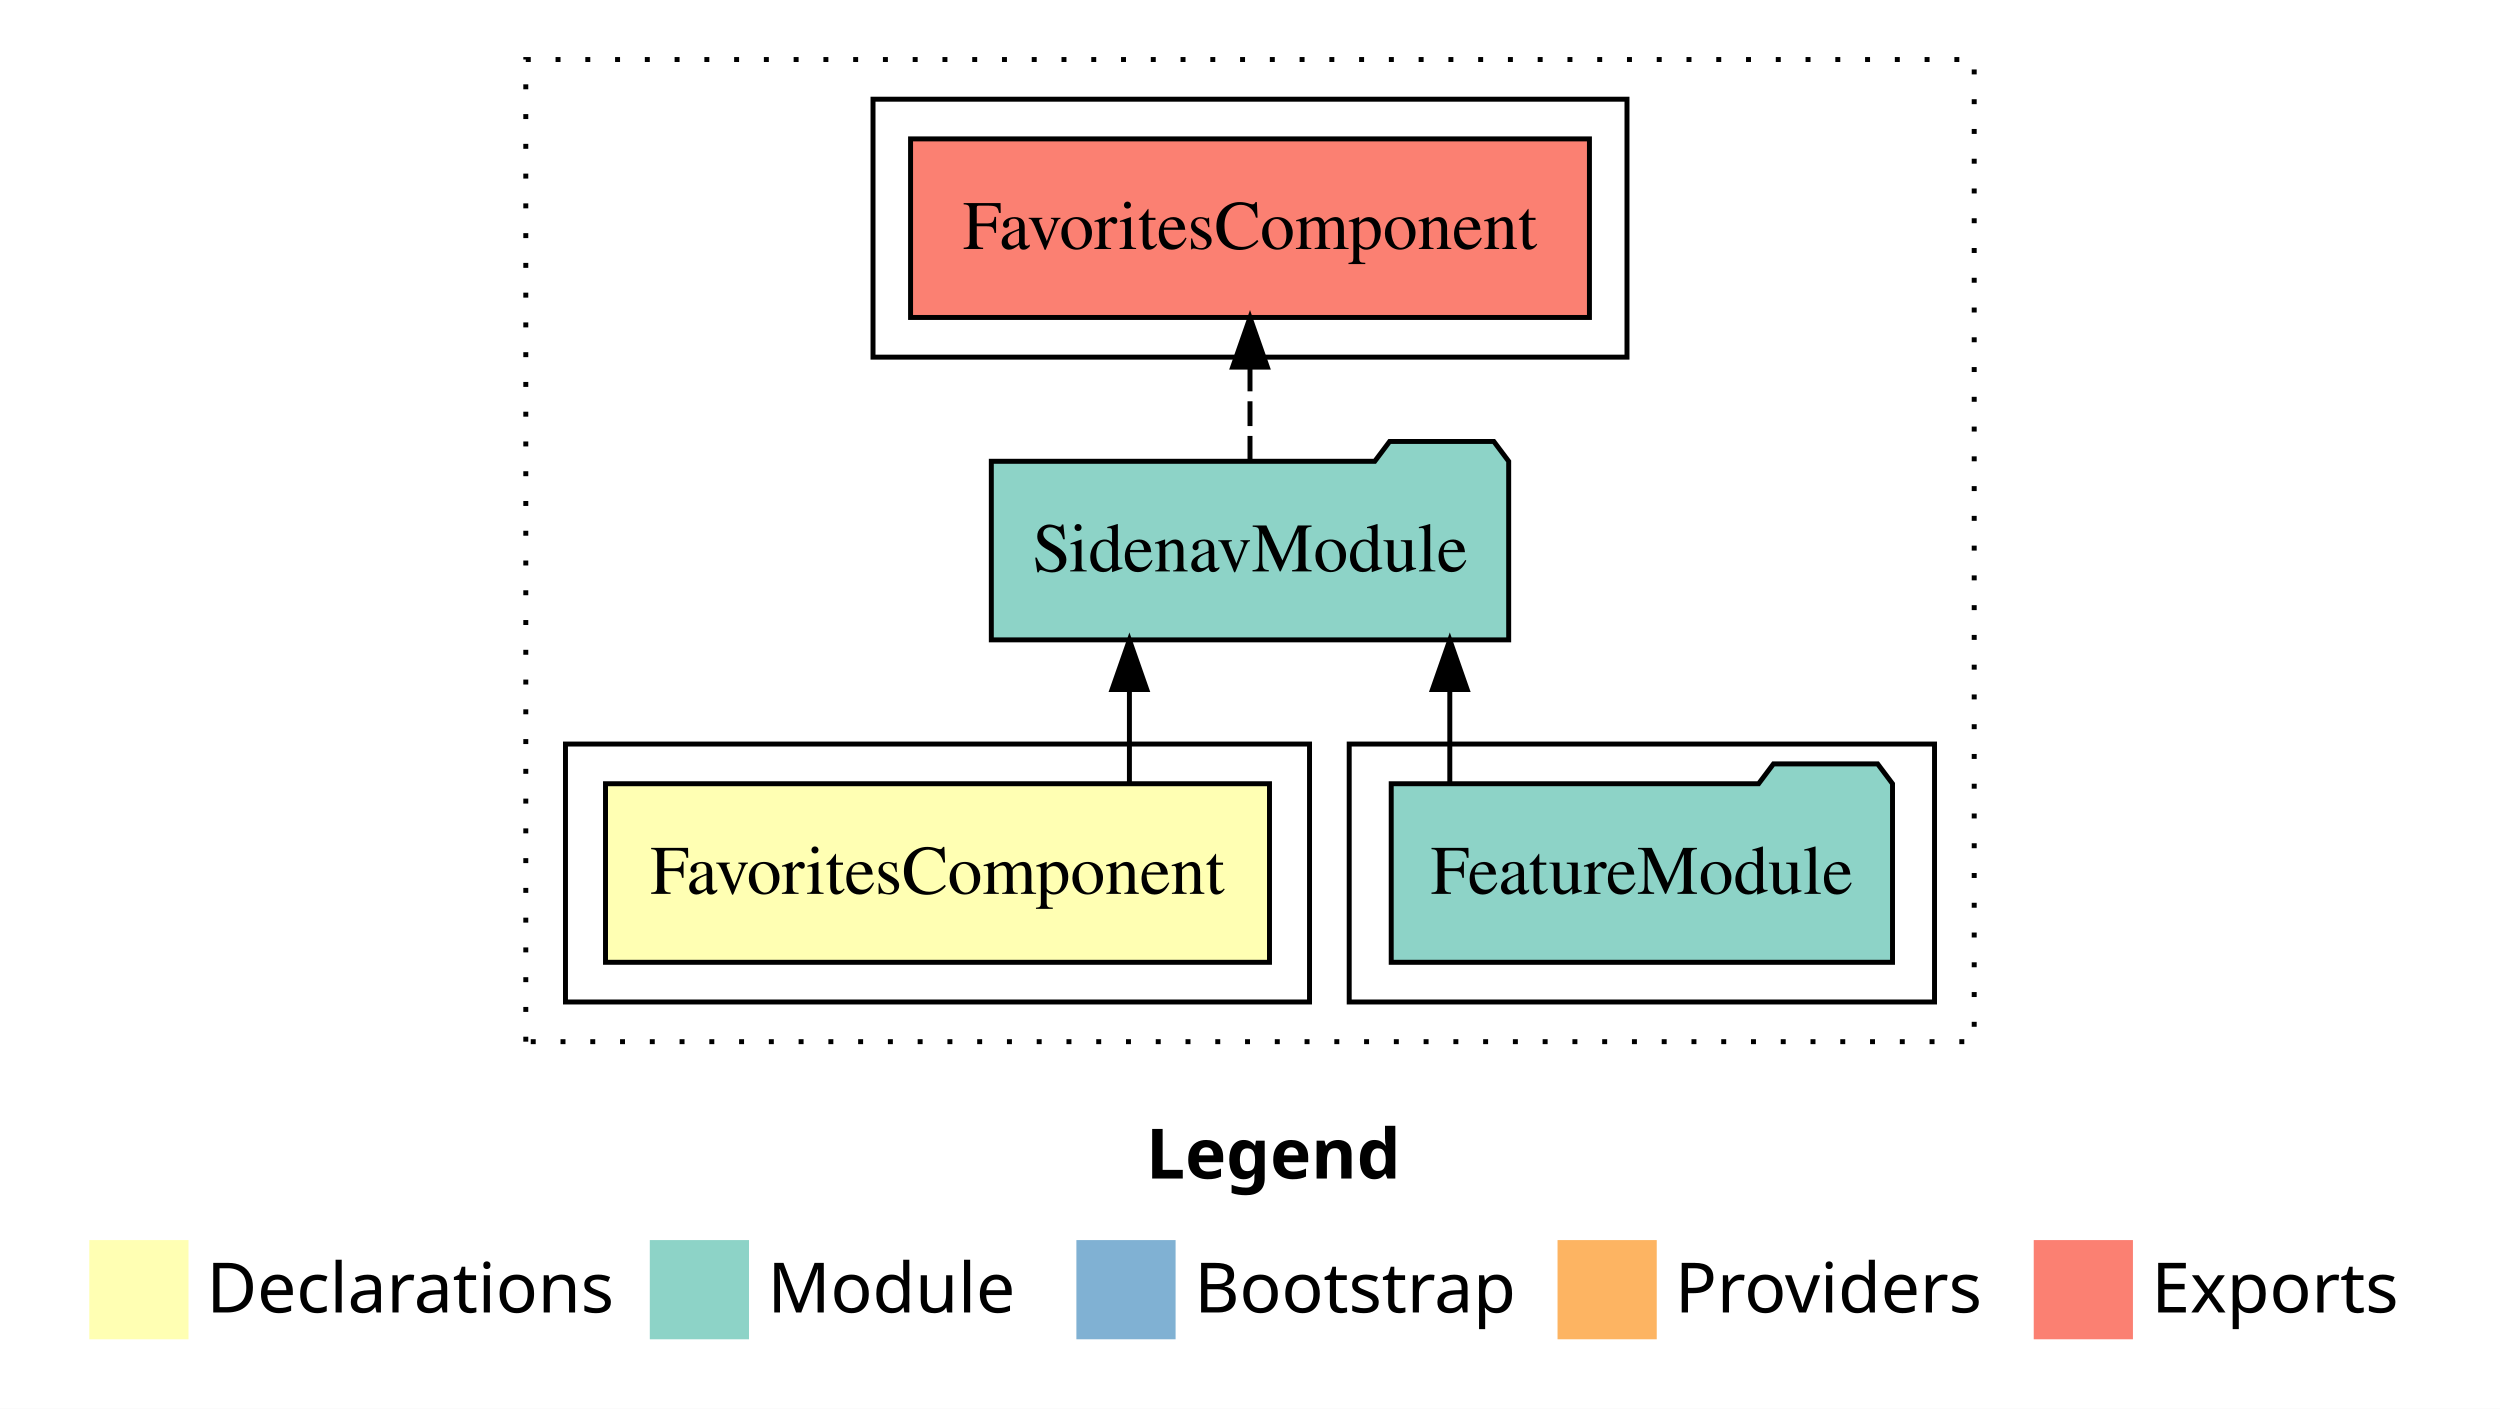
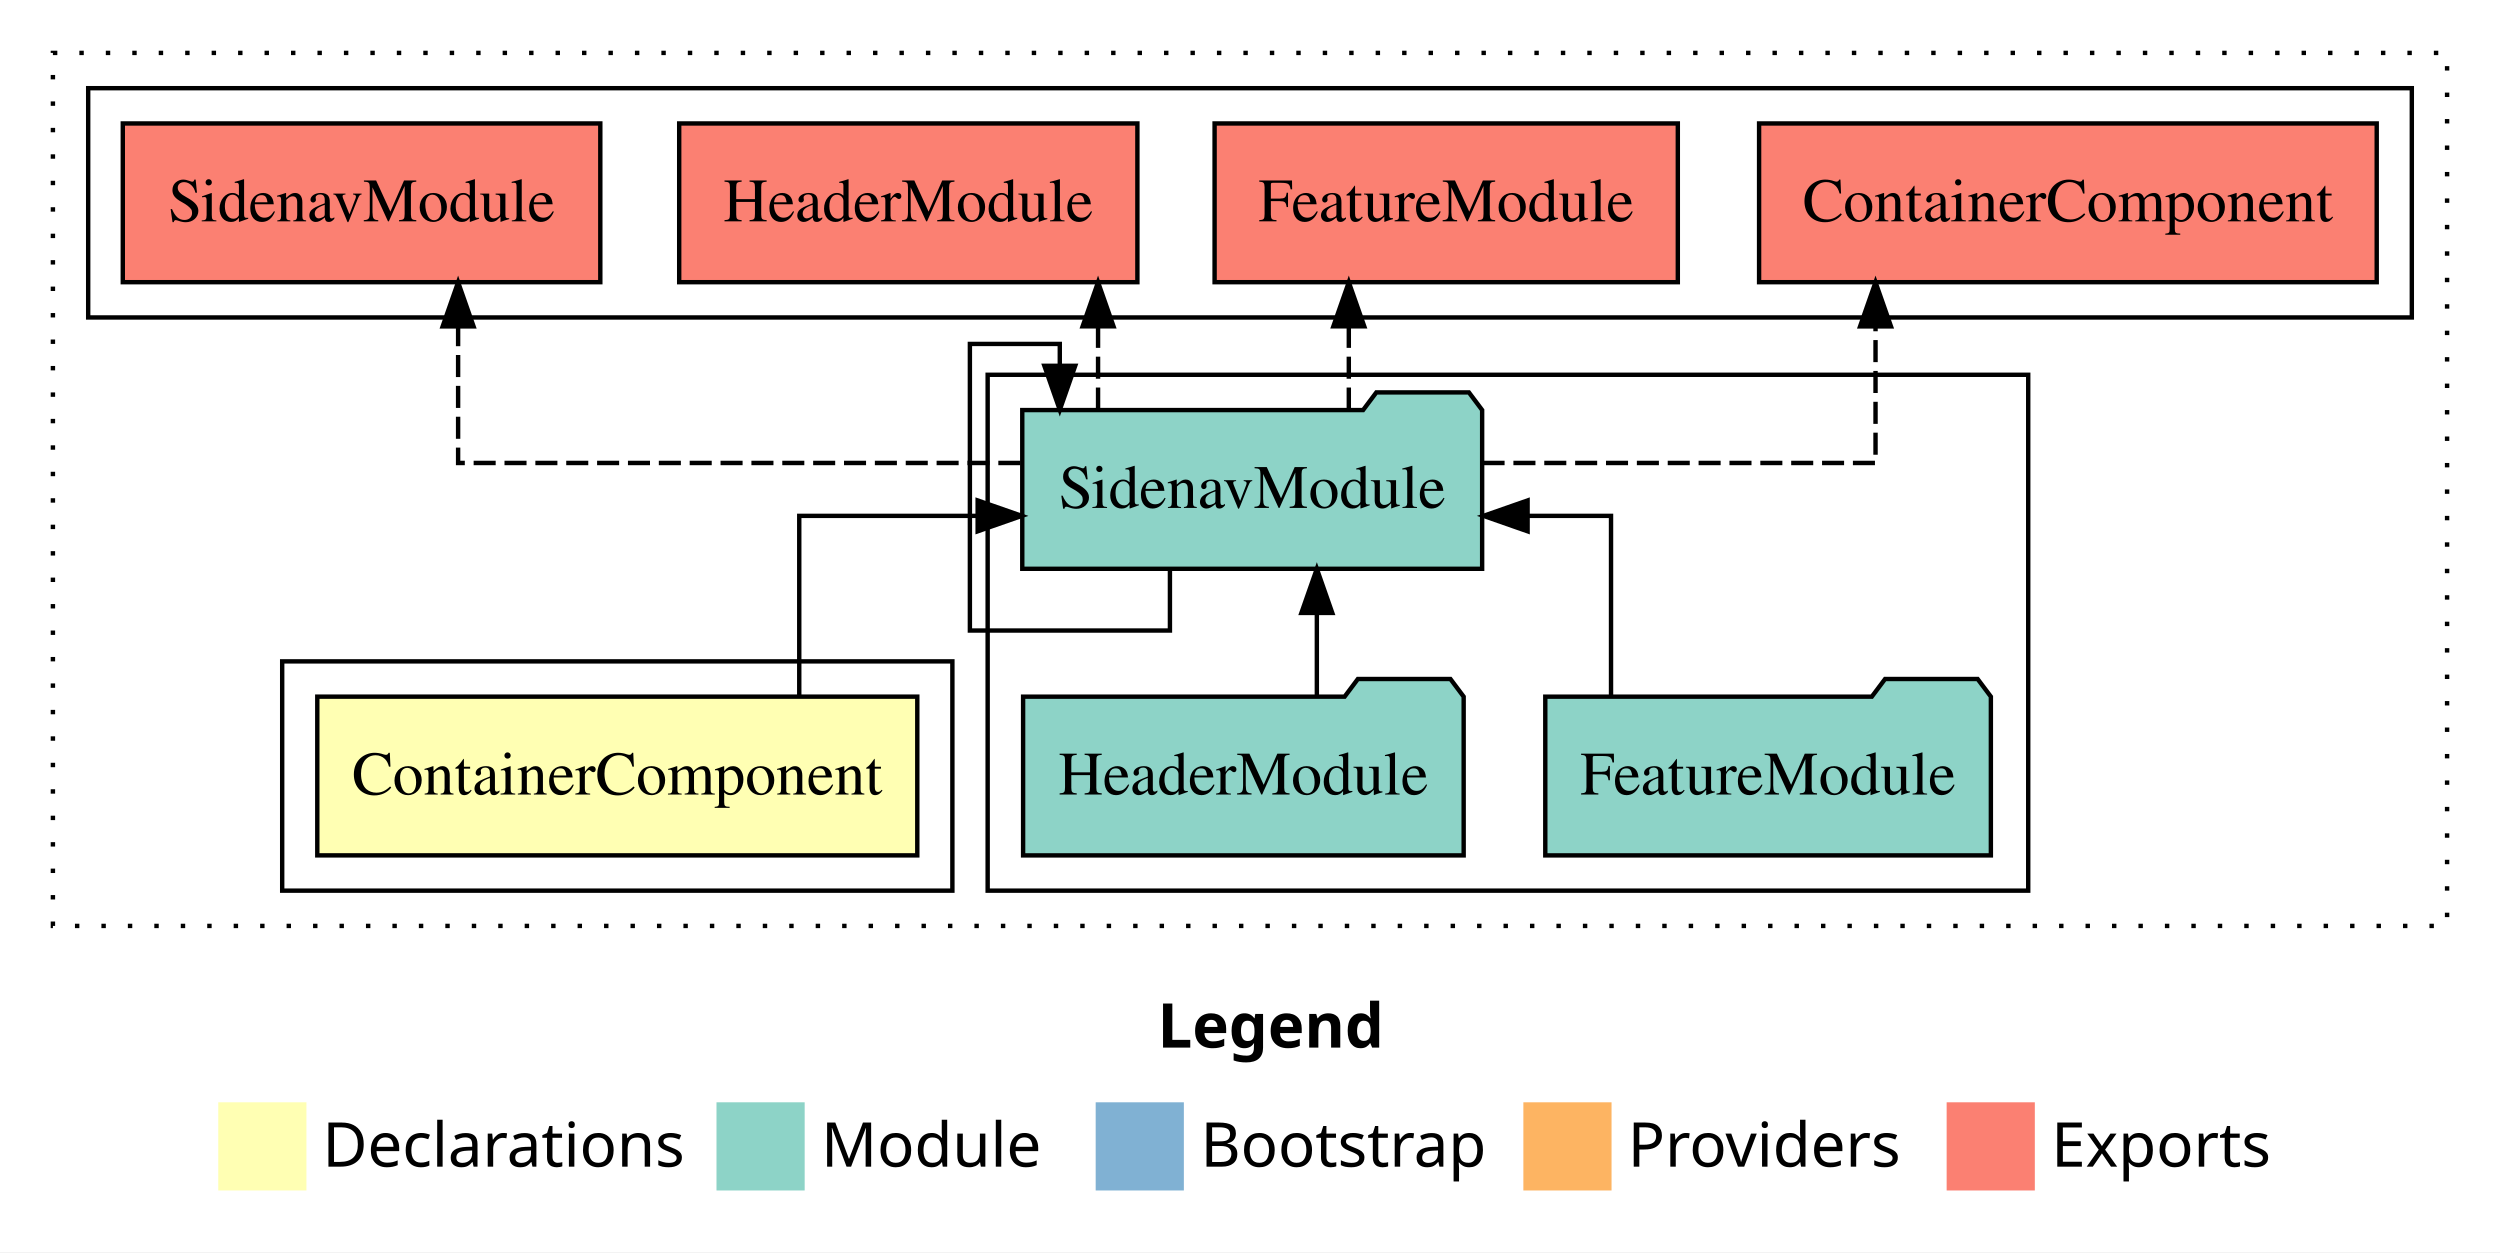
- <svg xmlns="http://www.w3.org/2000/svg" width="504pt" height="284pt" viewBox="0.00 0.00 504.00 284.00">
+ <svg xmlns="http://www.w3.org/2000/svg" width="567pt" height="284pt" viewBox="0.00 0.00 567.00 284.00">
  <g id="graph0" class="graph" transform="scale(1 1) rotate(0) translate(4 280)">
-     <polygon fill="white" stroke="transparent" points="-4,4 -4,-280 500,-280 500,4 -4,4" />
-     <text text-anchor="start" x="227.01" y="-42.4" font-family="sans-serif" font-weight="bold" font-size="14.00">Legend</text>
-     <polygon fill="#ffffb3" stroke="transparent" points="14,-10 14,-30 34,-30 34,-10 14,-10" />
-     <text text-anchor="start" x="37.63" y="-15.4" font-family="sans-serif" font-size="14.00">  Declarations</text>
-     <polygon fill="#8dd3c7" stroke="transparent" points="127,-10 127,-30 147,-30 147,-10 127,-10" />
-     <text text-anchor="start" x="150.73" y="-15.4" font-family="sans-serif" font-size="14.00">  Module</text>
-     <polygon fill="#80b1d3" stroke="transparent" points="213,-10 213,-30 233,-30 233,-10 213,-10" />
-     <text text-anchor="start" x="236.78" y="-15.4" font-family="sans-serif" font-size="14.00">  Bootstrap</text>
-     <polygon fill="#fdb462" stroke="transparent" points="310,-10 310,-30 330,-30 330,-10 310,-10" />
-     <text text-anchor="start" x="333.67" y="-15.4" font-family="sans-serif" font-size="14.00">  Providers</text>
-     <polygon fill="#fb8072" stroke="transparent" points="406,-10 406,-30 426,-30 426,-10 406,-10" />
-     <text text-anchor="start" x="429.73" y="-15.4" font-family="sans-serif" font-size="14.00">  Exports</text>
+     <polygon fill="white" stroke="transparent" points="-4,4 -4,-280 563,-280 563,4 -4,4" />
+     <text text-anchor="start" x="258.51" y="-42.4" font-family="sans-serif" font-weight="bold" font-size="14.00">Legend</text>
+     <polygon fill="#ffffb3" stroke="transparent" points="45.5,-10 45.5,-30 65.5,-30 65.5,-10 45.5,-10" />
+     <text text-anchor="start" x="69.13" y="-15.4" font-family="sans-serif" font-size="14.00">  Declarations</text>
+     <polygon fill="#8dd3c7" stroke="transparent" points="158.5,-10 158.5,-30 178.5,-30 178.5,-10 158.5,-10" />
+     <text text-anchor="start" x="182.23" y="-15.4" font-family="sans-serif" font-size="14.00">  Module</text>
+     <polygon fill="#80b1d3" stroke="transparent" points="244.5,-10 244.5,-30 264.5,-30 264.5,-10 244.5,-10" />
+     <text text-anchor="start" x="268.28" y="-15.4" font-family="sans-serif" font-size="14.00">  Bootstrap</text>
+     <polygon fill="#fdb462" stroke="transparent" points="341.5,-10 341.5,-30 361.5,-30 361.5,-10 341.5,-10" />
+     <text text-anchor="start" x="365.17" y="-15.4" font-family="sans-serif" font-size="14.00">  Providers</text>
+     <polygon fill="#fb8072" stroke="transparent" points="437.5,-10 437.5,-30 457.5,-30 457.5,-10 437.5,-10" />
+     <text text-anchor="start" x="461.23" y="-15.4" font-family="sans-serif" font-size="14.00">  Exports</text>
    <g id="clust1" class="cluster">
-       <polygon fill="none" stroke="black" stroke-dasharray="1,5" points="102,-70 102,-268 394,-268 394,-70 102,-70" />
+       <polygon fill="none" stroke="black" stroke-dasharray="1,5" points="8,-70 8,-268 551,-268 551,-70 8,-70" />
    </g>
    <g id="clust4" class="cluster">
-       <polygon fill="none" stroke="black" points="268,-78 268,-130 386,-130 386,-78 268,-78" />
+       <polygon fill="none" stroke="black" points="220,-78 220,-195 456,-195 456,-78 220,-78" />
    </g>
    <g id="clust2" class="cluster">
-       <polygon fill="none" stroke="black" points="110,-78 110,-130 260,-130 260,-78 110,-78" />
+       <polygon fill="none" stroke="black" points="60,-78 60,-130 212,-130 212,-78 60,-78" />
    </g>
    <g id="clust5" class="cluster">
-       <polygon fill="none" stroke="black" points="172,-208 172,-260 324,-260 324,-208 172,-208" />
+       <polygon fill="none" stroke="black" points="16,-208 16,-260 543,-260 543,-208 16,-208" />
    </g>
    <g id="node1" class="node">
-       <polygon fill="#ffffb3" stroke="black" points="251.93,-122 118.07,-122 118.07,-86 251.93,-86 251.93,-122" />
-       <text text-anchor="middle" x="185" y="-99.8" font-family="Times,serif" font-size="14.00">FavoritesComponent</text>
+       <polygon fill="#ffffb3" stroke="black" points="204.04,-122 67.96,-122 67.96,-86 204.04,-86 204.04,-122" />
+       <text text-anchor="middle" x="136" y="-99.8" font-family="Times,serif" font-size="14.00">ContainerComponent</text>
    </g>
    <g id="node2" class="node">
-       <polygon fill="#8dd3c7" stroke="black" points="300.15,-187 297.15,-191 276.15,-191 273.15,-187 195.85,-187 195.85,-151 300.15,-151 300.15,-187" />
-       <text text-anchor="middle" x="248" y="-164.8" font-family="Times,serif" font-size="14.00">SidenavModule</text>
+       <polygon fill="#8dd3c7" stroke="black" points="332.15,-187 329.15,-191 308.15,-191 305.15,-187 227.85,-187 227.85,-151 332.15,-151 332.15,-187" />
+       <text text-anchor="middle" x="280" y="-164.8" font-family="Times,serif" font-size="14.00">SidenavModule</text>
    </g>
    <g id="edge1" class="edge">
-       <path fill="none" stroke="black" d="M223.69,-122.11C223.69,-122.11 223.69,-140.99 223.69,-140.99" />
-       <polygon fill="black" stroke="black" points="220.19,-140.99 223.69,-150.99 227.19,-140.99 220.19,-140.99" />
+       <path fill="none" stroke="black" d="M177.27,-122.02C177.27,-139.37 177.27,-163 177.27,-163 177.27,-163 217.73,-163 217.73,-163" />
+       <polygon fill="black" stroke="black" points="217.73,-166.5 227.73,-163 217.73,-159.5 217.73,-166.5" />
+     </g>
+     <g id="edge4" class="edge">
+       <path fill="none" stroke="black" d="M261.34,-150.76C261.34,-143.57 261.34,-137 261.34,-137 261.34,-137 215.97,-137 215.97,-137 215.97,-137 215.97,-202 215.97,-202 215.97,-202 236.36,-202 236.36,-202 236.36,-202 236.36,-197.04 236.36,-197.04" />
+       <polygon fill="black" stroke="black" points="239.86,-197.04 236.36,-187.04 232.86,-197.04 239.86,-197.04" />
+     </g>
+     <g id="node5" class="node">
+       <polygon fill="#fb8072" stroke="black" points="535.04,-252 394.96,-252 394.96,-216 535.04,-216 535.04,-252" />
+       <text text-anchor="middle" x="465" y="-229.8" font-family="Times,serif" font-size="14.00">ContainerComponent </text>
+     </g>
+     <g id="edge5" class="edge">
+       <path fill="none" stroke="black" stroke-dasharray="5,2" d="M332.24,-175C372.51,-175 421.37,-175 421.37,-175 421.37,-175 421.37,-205.98 421.37,-205.98" />
+       <polygon fill="black" stroke="black" points="417.87,-205.98 421.37,-215.98 424.87,-205.98 417.87,-205.98" />
+     </g>
+     <g id="node6" class="node">
+       <polygon fill="#fb8072" stroke="black" points="376.53,-252 271.47,-252 271.47,-216 376.53,-216 376.53,-252" />
+       <text text-anchor="middle" x="324" y="-229.8" font-family="Times,serif" font-size="14.00">FeatureModule </text>
+     </g>
+     <g id="edge6" class="edge">
+       <path fill="none" stroke="black" stroke-dasharray="5,2" d="M301.91,-187.11C301.91,-187.11 301.91,-205.99 301.91,-205.99" />
+       <polygon fill="black" stroke="black" points="298.41,-205.99 301.91,-215.99 305.41,-205.99 298.41,-205.99" />
+     </g>
+     <g id="node7" class="node">
+       <polygon fill="#fb8072" stroke="black" points="253.96,-252 150.04,-252 150.04,-216 253.96,-216 253.96,-252" />
+       <text text-anchor="middle" x="202" y="-229.8" font-family="Times,serif" font-size="14.00">HeaderModule </text>
+     </g>
+     <g id="edge7" class="edge">
+       <path fill="none" stroke="black" stroke-dasharray="5,2" d="M245.04,-187.11C245.04,-187.11 245.04,-205.99 245.04,-205.99" />
+       <polygon fill="black" stroke="black" points="241.54,-205.99 245.04,-215.99 248.54,-205.99 241.54,-205.99" />
+     </g>
+     <g id="node8" class="node">
+       <polygon fill="#fb8072" stroke="black" points="132.15,-252 23.85,-252 23.85,-216 132.15,-216 132.15,-252" />
+       <text text-anchor="middle" x="78" y="-229.8" font-family="Times,serif" font-size="14.00">SidenavModule </text>
+     </g>
+     <g id="edge8" class="edge">
+       <path fill="none" stroke="black" stroke-dasharray="5,2" d="M227.42,-175C174.27,-175 99.9,-175 99.9,-175 99.9,-175 99.9,-205.98 99.9,-205.98" />
+       <polygon fill="black" stroke="black" points="96.4,-205.98 99.9,-215.98 103.4,-205.98 96.4,-205.98" />
+     </g>
+     <g id="node3" class="node">
+       <polygon fill="#8dd3c7" stroke="black" points="447.53,-122 444.53,-126 423.53,-126 420.53,-122 346.47,-122 346.47,-86 447.53,-86 447.53,-122" />
+       <text text-anchor="middle" x="397" y="-99.8" font-family="Times,serif" font-size="14.00">FeatureModule</text>
+     </g>
+     <g id="edge2" class="edge">
+       <path fill="none" stroke="black" d="M361.38,-122.02C361.38,-139.37 361.38,-163 361.38,-163 361.38,-163 342.46,-163 342.46,-163" />
+       <polygon fill="black" stroke="black" points="342.46,-159.5 332.46,-163 342.46,-166.5 342.46,-159.5" />
    </g>
    <g id="node4" class="node">
-       <polygon fill="#fb8072" stroke="black" points="316.43,-252 179.57,-252 179.57,-216 316.43,-216 316.43,-252" />
-       <text text-anchor="middle" x="248" y="-229.8" font-family="Times,serif" font-size="14.00">FavoritesComponent </text>
+       <polygon fill="#8dd3c7" stroke="black" points="327.96,-122 324.96,-126 303.96,-126 300.96,-122 228.04,-122 228.04,-86 327.96,-86 327.96,-122" />
+       <text text-anchor="middle" x="278" y="-99.8" font-family="Times,serif" font-size="14.00">HeaderModule</text>
    </g>
    <g id="edge3" class="edge">
-       <path fill="none" stroke="black" stroke-dasharray="5,2" d="M248,-187.11C248,-187.11 248,-205.99 248,-205.99" />
-       <polygon fill="black" stroke="black" points="244.5,-205.99 248,-215.99 251.5,-205.99 244.5,-205.99" />
-     </g>
-     <g id="node3" class="node">
-       <polygon fill="#8dd3c7" stroke="black" points="377.53,-122 374.53,-126 353.53,-126 350.53,-122 276.47,-122 276.47,-86 377.53,-86 377.53,-122" />
-       <text text-anchor="middle" x="327" y="-99.8" font-family="Times,serif" font-size="14.00">FeatureModule</text>
-     </g>
-     <g id="edge2" class="edge">
-       <path fill="none" stroke="black" d="M288.28,-122.11C288.28,-122.11 288.28,-140.99 288.28,-140.99" />
-       <polygon fill="black" stroke="black" points="284.78,-140.99 288.28,-150.99 291.78,-140.99 284.78,-140.99" />
+       <path fill="none" stroke="black" d="M294.66,-122.11C294.66,-122.11 294.66,-140.99 294.66,-140.99" />
+       <polygon fill="black" stroke="black" points="291.16,-140.99 294.66,-150.99 298.16,-140.99 291.16,-140.99" />
    </g>
  </g>
</svg>
